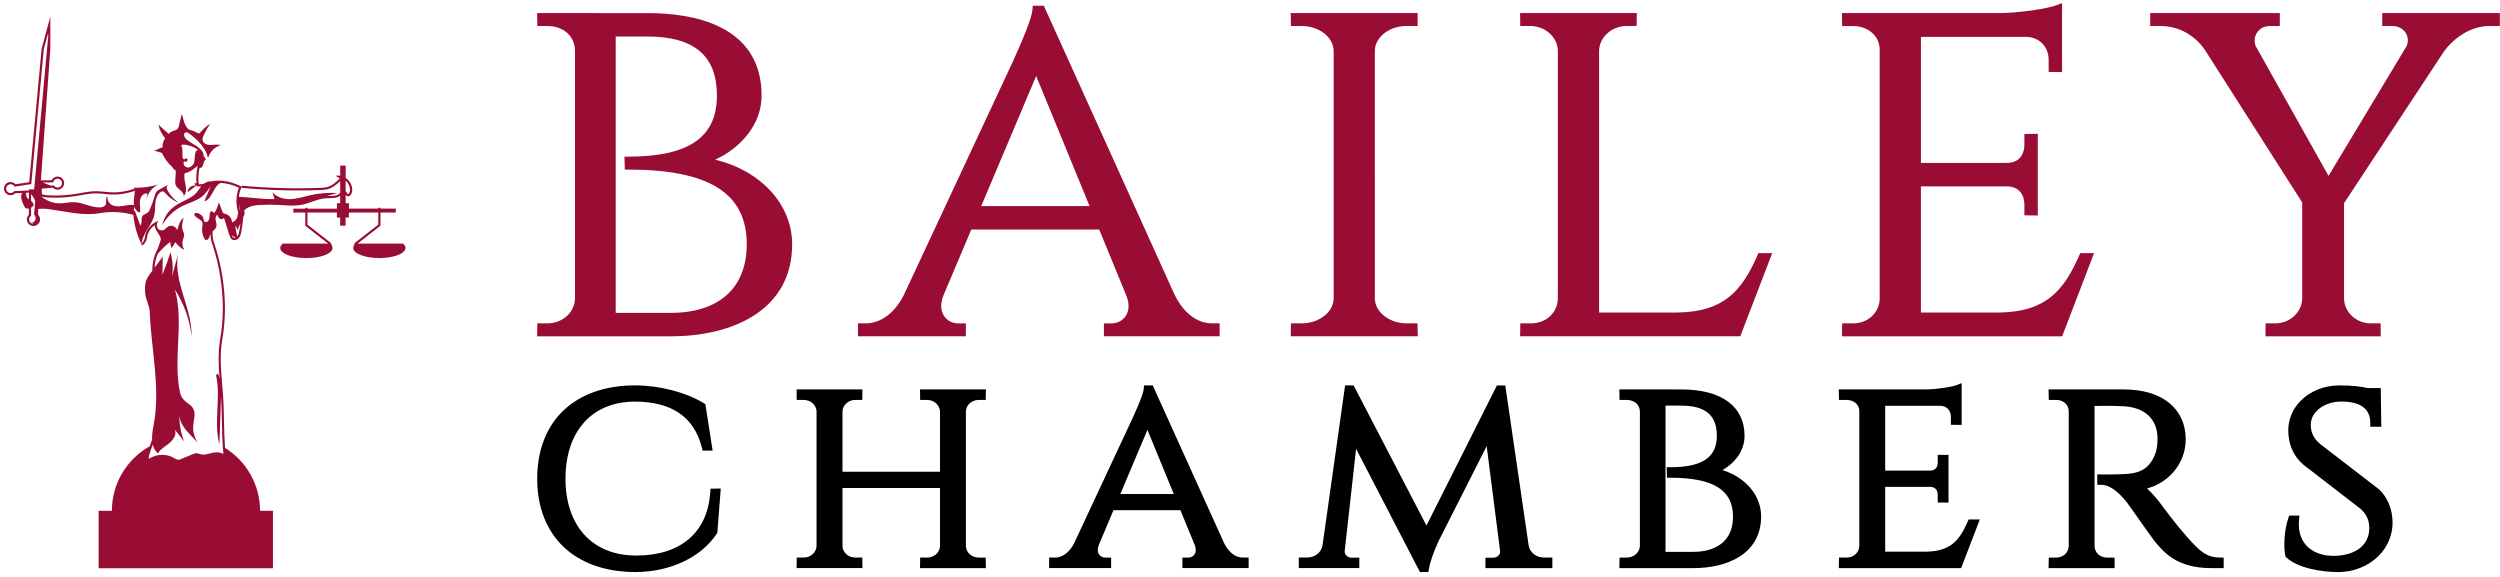
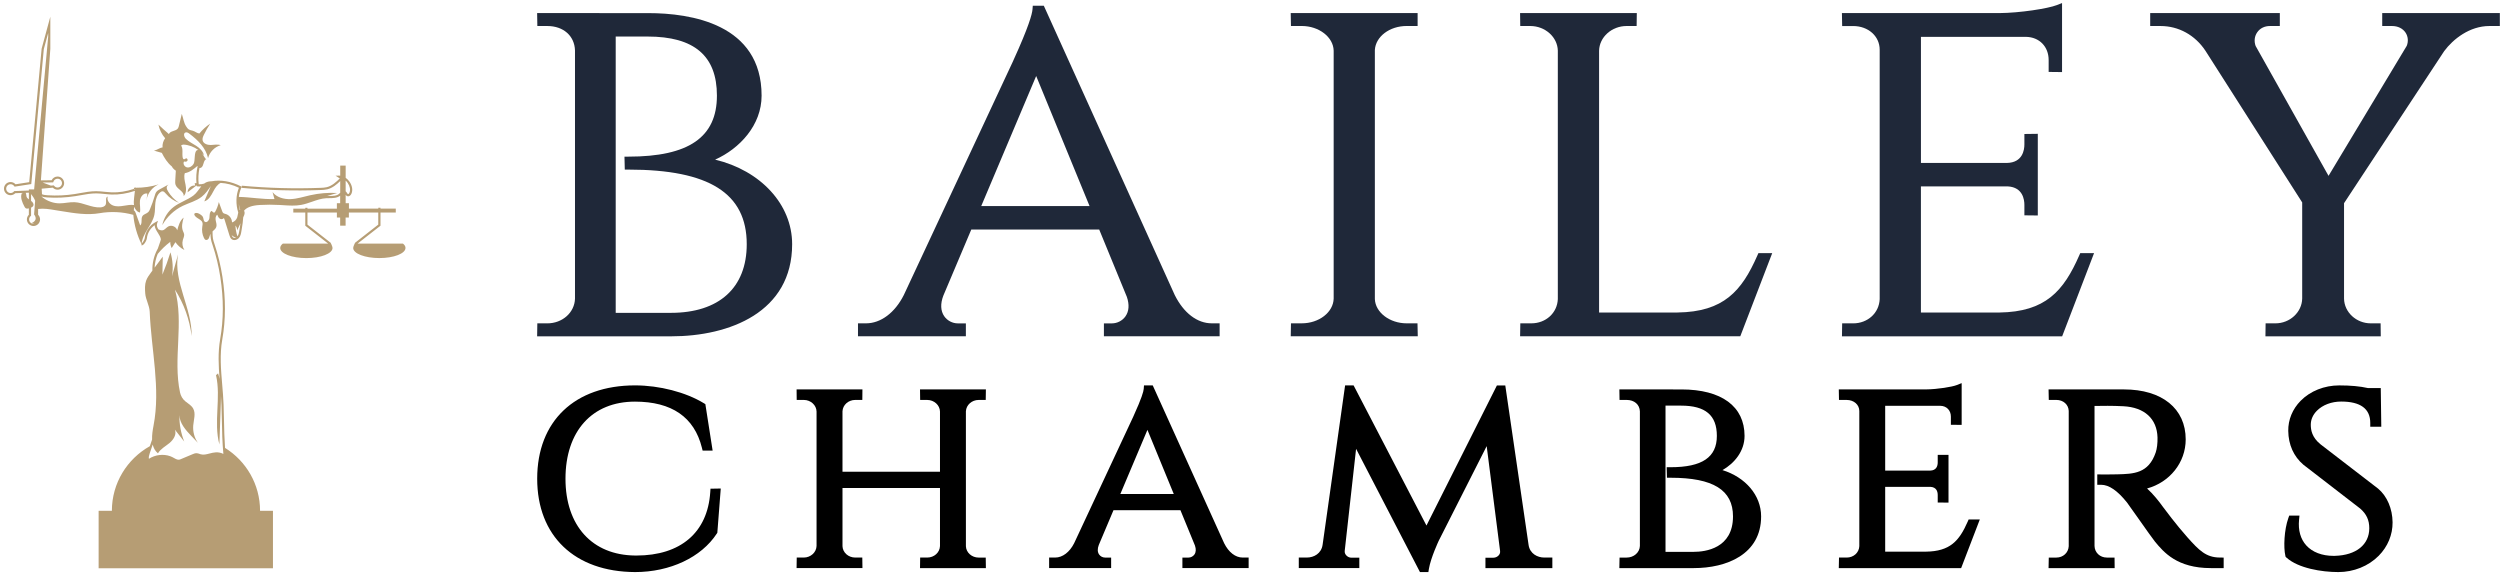
<svg xmlns="http://www.w3.org/2000/svg" version="1.1" id="Layer_1" x="0px" y="0px" width="325px" height="75px" viewBox="345 12.5 325 75" enable-background="new 345 12.5 325 75" xml:space="preserve">
  <g>
-     <path fill="#990D35" d="M397.385,44.167h-5.899l2.978-2.326v-1.714h1.988v-0.505h-1.988v-0.113h-0.284v0.113h-3.818v-0.705h-0.425   v-1.085c0.059,0.082,0.138,0.157,0.259,0.182c0.245,0.049,0.426-0.168,0.505-0.366c0.183-0.452,0.084-1.02-0.26-1.52   c-0.144-0.207-0.316-0.38-0.504-0.513v-1.588h-0.708v1.311c-0.048-0.006-0.098-0.01-0.146-0.009l-0.462,0.009l0.552,0.359   c-0.457,0.455-1.017,0.971-1.685,1.136c-0.266,0.065-0.552,0.077-0.804,0.086c-3.404,0.131-6.85,0.037-10.241-0.279l-0.025,0.281   c3.402,0.317,6.86,0.412,10.277,0.281c0.266-0.011,0.567-0.022,0.859-0.093c0.671-0.165,1.217-0.63,1.674-1.07v1.515   c-0.009,0.009-0.017,0.019-0.027,0.027l-0.068,0.072c-0.318,0.318-0.811,0.322-1.331,0.325c-0.098,0-0.193,0.004-0.286,0.007   c0.442-0.133,0.885-0.263,1.329-0.396c-1.178-0.064-2.363,0.032-3.513,0.291c-0.85,0.189-1.688,0.469-2.558,0.505   c-0.871,0.034-1.811-0.224-2.344-0.91c0.083,0.3,0.166,0.598,0.25,0.899c-1.567,0.057-3.086-0.243-4.631-0.277   c0.05-0.419,0.157-0.823,0.323-1.198l0.055-0.122l-0.12-0.061c-1.273-0.649-2.637-0.873-3.795-0.65   c-0.277,0-0.552,0.044-0.822,0.196c-0.056,0.03-0.104,0.069-0.154,0.106c-0.229,0.068-0.467,0.101-0.704,0.09   c-0.081-0.701-0.041-1.427,0.103-2.12c0.078,0.008,0.156-0.004,0.221-0.046c0.188-0.124,0.251-0.361,0.313-0.578   c0.061-0.217,0.151-0.454,0.356-0.543c-0.125,0.054-0.313-0.396-0.557-0.755c0.089,0.09,0.17,0.185,0.245,0.285   c-0.104-0.535-0.54-0.941-0.996-1.239c-0.457-0.296-0.962-0.529-1.349-0.914c-0.231-0.229-0.368-0.691-0.07-0.821   c0.179-0.079,0.377,0.042,0.532,0.16c1.085,0.814,2.131,1.84,2.418,3.167c0.205-0.796,0.855-1.458,1.646-1.68   c-0.409-0.15-0.862-0.035-1.298-0.025c-0.438,0.009-0.956-0.168-1.054-0.593c-0.056-0.248,0.051-0.501,0.162-0.73   c0.242-0.5,0.516-0.984,0.82-1.451c-0.529,0.355-1.005,0.789-1.407,1.282c-0.284-0.02-0.573-0.29-0.849-0.358   c-0.523-0.13-0.594-0.136-0.884-0.591c-0.288-0.455-0.354-1.027-0.55-1.604c-0.121,0.511-0.246,1.022-0.371,1.533   c-0.03,0.126-0.063,0.258-0.141,0.363c-0.276,0.381-0.993,0.287-1.165,0.726c-0.467-0.397-0.921-0.808-1.363-1.231   c0.131,0.656,0.436,1.276,0.876,1.779c-0.254,0.338-0.377,0.771-0.339,1.193c-0.44,0.061-0.688,0.348-1.127,0.408   c0.345,0.1,0.689,0.2,1.033,0.299c0.308,0.627,0.744,1.321,1.303,1.764c0.095,0.206,0.287,0.398,0.518,0.553   c-0.024,0.42-0.052,0.838-0.075,1.259c-0.011,0.198-0.023,0.405,0.048,0.592c0.216,0.581,1.146,0.847,1.04,1.458   c0.369-0.366,0.351-0.966,0.251-1.478c-0.1-0.499-0.251-1.027-0.096-1.512c0.628-0.092,1.158-0.525,1.646-0.942   c-0.006,0.033-0.002,0.066,0.009,0.093c-0.159,0.704-0.203,1.438-0.141,2.157c-0.079-0.021-0.165-0.018-0.238,0.021l0.08,0.288   c-0.494-0.086-1.011,0.366-0.991,0.869c0.392-0.3,0.781-0.601,1.171-0.9c0,0.004,0,0.011,0.004,0.014l0.014,0.113l0.112,0.01   c0.159,0.014,0.314,0.007,0.473-0.01c-0.326,0.39-0.592,0.873-1.013,1.188c-0.789,0.591-1.771,0.881-2.556,1.478   c-0.766,0.578-1.31,1.445-1.502,2.384c0.604-1.084,1.55-1.975,2.668-2.514c0.821-0.396,1.745-0.613,2.461-1.18   c0.483-0.381,0.84-0.895,1.189-1.4c-0.285,0.668-0.568,1.335-0.854,2.003c0.583-0.173,0.9-0.781,1.183-1.32   c0.224-0.432,0.525-0.886,0.945-1.084c0.77,0.04,1.585,0.249,2.371,0.632c-0.396,0.982-0.425,2.137-0.085,3.221   c-0.062,0.202-0.066,0.419-0.132,0.621c-0.102,0.313-0.362,0.568-0.678,0.664c0.002-0.481-0.337-0.946-0.798-1.09   c-0.132-0.04-0.28-0.063-0.373-0.164c-0.052-0.058-0.077-0.131-0.106-0.203c-0.145-0.398-0.29-0.796-0.438-1.194   c-0.1,0.471-0.276,0.923-0.517,1.34c-0.057,0.008-0.108,0.019-0.158,0.036c-0.092-0.076-0.185-0.152-0.276-0.228   c-0.271,0.176-0.237,0.569-0.267,0.894c-0.026,0.321-0.336,0.701-0.604,0.521c-0.193-0.131-0.146-0.431-0.253-0.636   c-0.056-0.106-0.155-0.184-0.247-0.259c-0.666-0.524-1.264-0.153-0.531,0.365c0.27,0.19,0.631,0.326,0.723,0.643   c0.051,0.173,0.006,0.356-0.021,0.532c-0.076,0.492,0,1.007,0.215,1.454c0.053,0.112,0.125,0.228,0.241,0.264   c0.166,0.053,0.337-0.088,0.411-0.246c0.075-0.156,0.093-0.336,0.17-0.493c0.007-0.016,0.018-0.029,0.026-0.043   c0.004,0.214,0.014,0.432,0.052,0.649c0.044,0.252,0.123,0.496,0.203,0.729l0.021,0.064c0.451,1.356,0.789,2.761,1.007,4.174   c0.44,2.845,0.434,5.485-0.021,8.071c-0.301,1.725-0.211,3.471-0.073,5.176c-0.052-0.246-0.115-0.491-0.199-0.732l-0.268,0.225   c0.676,2.944-0.342,6.099,0.439,9.016c0.06-1.774,0.121-3.55,0.183-5.324c0.01-0.32,0.021-0.641,0.024-0.963   c0.026,0.38,0.05,0.76,0.063,1.139c0.024,0.668,0.036,1.336,0.051,2.002c0.028,1.436,0.06,2.916,0.197,4.375   c-0.297-0.15-0.632-0.222-0.965-0.207c-0.285,0.013-0.563,0.084-0.832,0.154c-0.399,0.104-0.776,0.204-1.139,0.103   c-0.053-0.014-0.105-0.031-0.154-0.051c-0.122-0.044-0.247-0.087-0.391-0.092c-0.197-0.007-0.375,0.071-0.521,0.131l-1.578,0.662   c-0.306,0.13-0.527,0.006-0.832-0.165c-0.145-0.08-0.307-0.171-0.491-0.237c-0.904-0.325-1.974-0.19-2.776,0.335   c-0.05-0.213,0.026-0.473,0.105-0.708l0.389-1.146c0.104,0.447,0.309,0.846,0.68,1.143c0.34-0.58,0.975-0.905,1.494-1.332   c0.52-0.428,0.963-1.119,0.71-1.741c0.403,0.514,0.808,1.025,1.212,1.539c-0.431-1.086-0.646-2.257-0.628-3.425   c0.038,1.064,0.819,1.938,1.558,2.708c0.279,0.295,0.563,0.59,0.844,0.884c-0.452-0.651-0.67-1.463-0.603-2.254   c0.063-0.747,0.357-1.552-0.009-2.206c-0.224-0.4-0.647-0.637-1.007-0.924c-0.36-0.285-0.604-0.709-0.7-1.158   c-0.939-4.381,0.537-9.052-0.658-13.368c1.16,1.814,1.906,3.892,2.167,6.031c0.063-3.611-2.395-7.047-1.77-10.603   c-0.265,0.915-0.519,1.933-0.783,2.849c0.17-1.042,0.099-2.12-0.201-3.132c-0.302,0.98-0.649,1.947-1.044,2.895   c0.015-0.776,0.028-1.556,0.043-2.331c-0.354,0.476-0.706,0.954-1.059,1.432c0.032-0.61,0.166-1.216,0.401-1.781   c0.477-0.588,1.025-1.118,1.631-1.57c0.001,0.277,0.066,0.554,0.188,0.806c0.173-0.252,0.335-0.507,0.486-0.77   c0.295,0.43,0.701,0.786,1.17,1.018c-0.254-0.38-0.329-0.871-0.204-1.308c0.072-0.252,0.207-0.501,0.165-0.757   c-0.024-0.139-0.099-0.263-0.149-0.393c-0.229-0.553-0.071-1.179,0.087-1.756c-0.484,0.399-0.675,1.045-0.837,1.653   c-0.12-0.465-0.718-0.73-1.143-0.507c-0.233,0.121-0.395,0.352-0.628,0.472c-0.209,0.105-0.511,0.012-0.696-0.106   c-0.146-0.257-0.229-0.498-0.145-0.753l0.115-0.337l-0.315,0.165c-0.782,0.415-1.322,1.22-1.411,2.1   c-0.018,0.182-0.284,0.622-0.381,0.647l-0.021,0.14c0.059-1.397,1.354-2.45,1.652-3.817c0.111-0.521,0.074-1.06,0.135-1.588   c0.06-0.529,0.245-1.084,0.68-1.389c0.067-0.048,0.14-0.09,0.222-0.095c0.189-0.016,0.334,0.154,0.456,0.298   c0.456,0.541,1.057,0.96,1.721,1.202c-0.585-0.379-1.08-0.896-1.436-1.495c-0.093-0.155-0.177-0.324-0.169-0.502   c0.007-0.151,0.104-0.306,0.242-0.353l-0.107,0.021c-0.327,0.18-0.654,0.356-0.98,0.535c-0.182,0.098-0.366,0.198-0.493,0.361   c-0.123,0.157-0.178,0.357-0.232,0.551c-0.169,0.582-0.37,1.153-0.608,1.713c-0.052,0.127-0.109,0.256-0.205,0.355   c-0.216,0.23-0.593,0.271-0.769,0.53c-0.24,0.357,0.025,0.936-0.294,1.225c-0.196-0.546-0.395-1.092-0.593-1.639   c-0.046-0.125-0.121-0.271-0.235-0.321c0-0.157,0.021-0.314,0.065-0.465c0.11,0.35,0.37,0.67,0.728,0.743   c0.102-0.501-0.052-1.021,0-1.529c0.052-0.507,0.475-1.063,0.969-0.936c-0.041,0.3-0.084,0.6-0.128,0.9   c0.124-0.904,0.747-1.729,1.586-2.093c-0.956,0.296-1.96,0.441-2.962,0.435c-0.007-0.003-0.011-0.009-0.019-0.01   c-0.018-0.008-0.036-0.012-0.055-0.013c0.004-0.029,0.008-0.058,0.009-0.086l-0.033,0.086c-0.057,0-0.108,0.02-0.142,0.06   l-0.012,0.115c-1.003,0.332-1.977,0.481-2.885,0.449c-0.296-0.011-0.6-0.042-0.893-0.072c-0.362-0.037-0.737-0.078-1.112-0.078   h-0.032c-0.693,0-1.384,0.123-2.051,0.244c-0.235,0.043-0.471,0.086-0.703,0.122c-1.172,0.185-2.368,0.238-3.554,0.162   c-0.242-0.017-0.495-0.042-0.716-0.133l-0.04-0.724l1.448-0.132c0.161,0.169,0.382,0.265,0.614,0.265   c0.473,0,0.858-0.385,0.858-0.855c0-0.474-0.386-0.857-0.858-0.857c-0.327,0-0.627,0.189-0.768,0.484l-1.396,0.015l1.225-17.099   v-4.175l-1.131,4.161l-1.613,17.346l-1.782,0.276c-0.161-0.187-0.396-0.293-0.645-0.293c-0.471,0-0.854,0.385-0.854,0.856   c0,0.473,0.384,0.857,0.854,0.857c0.231,0,0.45-0.094,0.612-0.26l0.86-0.033l-0.031,0.057h0.016   c0.008-0.019,0.016-0.04,0.022-0.057l0.071-0.005c-0.012,0.018-0.017,0.038-0.015,0.062h-0.079   c-0.213,0.542,0.065,1.179,0.348,1.71c0.043,0.08,0.088,0.165,0.166,0.217c0.117,0.078,0.271,0.056,0.409,0.02v0.832   c-0.163,0.16-0.254,0.378-0.254,0.604c0,0.473,0.384,0.856,0.856,0.856c0.472,0,0.856-0.384,0.856-0.856   c0-0.227-0.092-0.444-0.254-0.604v-0.753c0.721-0.099,1.47,0.023,2.194,0.146c0.129,0.021,0.258,0.041,0.386,0.063l0.551,0.087   c1.605,0.262,3.264,0.531,4.867,0.251c1.449-0.253,2.962-0.18,4.378,0.214c0.12,1.327,0.486,2.632,1.076,3.827l-0.021,0.14   c0.079,0.013,0.159-0.013,0.241-0.078c0.226-0.175,0.448-0.628,0.467-0.821c0.067-0.679,0.454-1.325,1.011-1.723   c0.01,0.354,0.216,0.678,0.419,0.993c0.172,0.271,0.344,0.549,0.39,0.834c-0.021,0.132-0.064,0.264-0.109,0.391   c-0.096,0.277-0.193,0.555-0.289,0.831c-0.018,0.033-0.037,0.065-0.056,0.1c-0.452,0.845-0.673,1.804-0.651,2.76   c-0.063,0.085-0.127,0.17-0.188,0.257c-0.239,0.325-0.483,0.658-0.621,1.039c-0.189,0.524-0.16,1.101-0.12,1.657   c0.063,0.836,0.551,1.563,0.584,2.4c0.192,4.943,1.438,9.941,0.496,14.796c-0.112,0.578-0.211,1.212-0.188,1.809l-0.293,0.864   c-2.941,1.65-4.935,4.791-4.935,8.404h-1.721v7.466h22.663v-7.466h-1.677c0-3.456-1.82-6.48-4.554-8.182   c-0.086-1.203-0.111-2.416-0.136-3.599c-0.014-0.669-0.025-1.339-0.053-2.007c-0.03-0.874-0.106-1.759-0.178-2.611   c-0.164-1.929-0.335-3.92,0.007-5.864c0.459-2.619,0.466-5.288,0.021-8.164c-0.221-1.427-0.563-2.849-1.02-4.22l-0.021-0.064   c-0.074-0.224-0.152-0.457-0.192-0.689c-0.046-0.26-0.046-0.534-0.049-0.802v-0.126c0.195-0.176,0.409-0.339,0.486-0.584   c0.084-0.267-0.019-0.55-0.073-0.824c-0.054-0.272-0.033-0.608,0.203-0.757c0.069,0.182,0.146,0.375,0.299,0.493   c0.155,0.118,0.414,0.119,0.515-0.05c0.028,0.018,0.055,0.037,0.082,0.057c0.02,0.054,0.041,0.111,0.058,0.167l0.62,2.001   c0.05,0.157,0.116,0.373,0.29,0.509c0.286,0.227,0.719,0.103,0.941-0.154c0.213-0.241,0.277-0.563,0.32-0.846   c0.021-0.13,0.043-0.259,0.065-0.39c0.078-0.471,0.155-0.954,0.178-1.445c0.005-0.009,0.01-0.019,0.014-0.028   c0.087-0.183,0.175-0.371,0.169-0.571c-0.001-0.092-0.031-0.185-0.076-0.263c0.348-0.439,1.018-0.687,2.04-0.747   c0.864-0.051,1.743-0.051,2.61-0.001c0.153,0.007,0.306,0.017,0.459,0.028c0.758,0.05,1.542,0.102,2.306-0.037   c0.489-0.089,0.963-0.252,1.424-0.413c0.622-0.216,1.211-0.421,1.837-0.455c0.128-0.008,0.263-0.008,0.396-0.008   c0.51-0.005,1.031-0.012,1.425-0.323v0.979h-0.426v0.705h-3.825v-0.11h-0.283v0.113h-1.558v0.505h1.558v1.714l2.979,2.326h-5.901   c-0.213,0.171-0.335,0.363-0.335,0.565c0,0.729,1.521,1.316,3.401,1.316c1.876,0,3.398-0.589,3.398-1.316   c0-0.202-0.246-0.678-0.246-0.678l-3.013-2.354v-1.574h3.826v0.653h0.425v1.057h0.708V40.78h0.425v-0.653h3.82v1.574l-3.012,2.354   c0,0-0.247,0.476-0.247,0.678c0,0.729,1.523,1.316,3.401,1.316s3.398-0.589,3.398-1.316   C397.721,44.53,397.598,44.338,397.385,44.167 M368.39,34.948c0.078,0.024,0.155,0.044,0.23,0.058   C368.542,35.003,368.464,34.982,368.39,34.948 M370.6,32.038c-0.403,0.217-0.199,1.362-0.432,1.766   c-0.172,0.295-0.511,0.52-0.847,0.458c-0.337-0.062-0.582-0.486-0.395-0.772c0.146,0.06,0.336,0.048,0.428-0.078   c0.093-0.126-0.009-0.356-0.164-0.325c-0.098,0.019-0.171,0.128-0.272,0.12c-0.097-0.007-0.148-0.118-0.167-0.213   c-0.106-0.526,0.092-1.175-0.212-1.574c0.114-0.081,0.22-0.13,0.308-0.125c0.701,0.039,1.382,0.295,1.946,0.709   C370.73,31.993,370.667,32.003,370.6,32.038 M362.544,37.052l0.02,0.016c-0.003,0.032-0.008,0.063-0.011,0.093   c-0.003,0-0.009,0.001-0.012-0.001c-0.029-0.013-0.053-0.039-0.061-0.071L362.544,37.052z M354.775,38.001   c0.236-0.037,0.473-0.08,0.71-0.121c0.666-0.121,1.357-0.245,2.031-0.24c0.36,0.002,0.729,0.04,1.085,0.076   c0.299,0.03,0.606,0.063,0.914,0.073c0.957,0.034,1.972-0.123,3.022-0.476c-0.033,0.291-0.066,0.58-0.1,0.87   c-0.035,0.323-0.066,0.652-0.019,0.972c-0.436-0.065-0.883,0.021-1.319,0.094c-0.479,0.081-0.987,0.136-1.437-0.048   c-0.45-0.185-0.805-0.688-0.659-1.149c-0.367,0.105-0.115,0.688-0.263,1.042c-0.109,0.26-0.429,0.353-0.71,0.366   c-1.133,0.057-2.19-0.621-3.322-0.674c-0.657-0.031-1.304,0.149-1.96,0.149c-0.78,0-1.535-0.27-2.16-0.73   c-0.075-0.055-0.143-0.118-0.213-0.183c0.252,0.101,0.523,0.13,0.785,0.146C352.366,38.246,353.582,38.189,354.775,38.001    M357.634,39.974c-0.169,0.021-0.336,0.039-0.506,0.051C357.296,40.007,357.465,39.99,357.634,39.974 M351.912,36.213l0.033-0.094   c0.081-0.23,0.297-0.388,0.539-0.388c0.316,0,0.574,0.258,0.574,0.574s-0.258,0.573-0.574,0.573c-0.173,0-0.334-0.079-0.446-0.219   l-0.048-0.06l-0.369,0.034l-1.085-0.407L351.912,36.213z M346.854,37.34l-0.04,0.048c-0.111,0.133-0.269,0.207-0.438,0.207   c-0.315,0-0.572-0.257-0.572-0.572c0-0.317,0.257-0.574,0.572-0.574c0.187,0,0.36,0.092,0.469,0.243l0.05,0.073l2.17-0.336   l1.63-17.541l0.569-2.097v0.479l-1.827,19.854h-0.683v0.144L346.854,37.34z M348.451,38.064c-0.05-0.154-0.022-0.333-0.104-0.476   c-0.005-0.008-0.015-0.015-0.022-0.022l0.429-0.018v0.872C348.621,38.326,348.503,38.217,348.451,38.064 M348.784,41.024   c0-0.165,0.073-0.325,0.204-0.436l0.051-0.042v-1.051c0.136-0.059,0.256-0.145,0.302-0.281c0.075-0.229-0.105-0.455-0.302-0.6   v-0.888c0.21,0.254,0.399,0.553,0.531,0.866l-0.14,1.785c0.615,0.806-0.324,1.116-0.324,1.116c0.145,0.055,0.261,0.082,0.36,0.093   c-0.035,0.007-0.071,0.012-0.109,0.012C349.04,41.599,348.784,41.342,348.784,41.024 M376.228,39.767   c-0.019,0.012-0.038,0.026-0.056,0.042c-0.066-0.258-0.111-0.519-0.132-0.777c0.033,0.192,0.082,0.386,0.128,0.567   C376.182,39.653,376.201,39.716,376.228,39.767 M375.293,43.367c-0.084-0.065-0.132-0.178-0.174-0.31   c0.153,0.173,0.359,0.293,0.575,0.31C375.562,43.435,375.404,43.453,375.293,43.367 M376.165,42.157   c-0.021,0.129-0.043,0.261-0.064,0.39c-0.035,0.232-0.09,0.493-0.236,0.679c-0.153-0.455-0.241-0.928-0.256-1.404   c0.157,0.172,0.236,0.414,0.212,0.645c0.148-0.315,0.297-0.631,0.444-0.945C376.236,41.729,376.202,41.94,376.165,42.157    M390.205,36.289c0.286,0.414,0.375,0.894,0.232,1.252c-0.044,0.104-0.127,0.203-0.19,0.193c-0.046-0.009-0.086-0.068-0.141-0.156   c-0.045-0.07-0.097-0.15-0.171-0.211V35.98C390.033,36.067,390.126,36.172,390.205,36.289" />
+     <path fill="#B69D74" d="M397.385,44.167h-5.899l2.978-2.326v-1.714h1.988v-0.505h-1.988v-0.113h-0.284v0.113h-3.818v-0.705h-0.425   v-1.085c0.059,0.082,0.138,0.157,0.259,0.182c0.245,0.049,0.426-0.168,0.505-0.366c0.183-0.452,0.084-1.02-0.26-1.52   c-0.144-0.207-0.316-0.38-0.504-0.513v-1.588h-0.708v1.311c-0.048-0.006-0.098-0.01-0.146-0.009l-0.462,0.009l0.552,0.359   c-0.457,0.455-1.017,0.971-1.685,1.136c-0.266,0.065-0.552,0.077-0.804,0.086c-3.404,0.131-6.85,0.037-10.241-0.279l-0.025,0.281   c3.402,0.317,6.86,0.412,10.277,0.281c0.266-0.011,0.567-0.022,0.859-0.093c0.671-0.165,1.217-0.63,1.674-1.07v1.515   c-0.009,0.009-0.017,0.019-0.027,0.027l-0.068,0.072c-0.318,0.318-0.811,0.322-1.331,0.325c-0.098,0-0.193,0.004-0.286,0.007   c0.442-0.133,0.885-0.263,1.329-0.396c-1.178-0.064-2.363,0.032-3.513,0.291c-0.85,0.189-1.688,0.469-2.558,0.505   c-0.871,0.034-1.811-0.224-2.344-0.91c0.083,0.3,0.166,0.598,0.25,0.899c-1.567,0.057-3.086-0.243-4.631-0.277   c0.05-0.419,0.157-0.823,0.323-1.198l0.055-0.122l-0.12-0.061c-1.273-0.649-2.637-0.873-3.795-0.65   c-0.277,0-0.552,0.044-0.822,0.196c-0.056,0.03-0.104,0.069-0.154,0.106c-0.229,0.068-0.467,0.101-0.704,0.09   c-0.081-0.701-0.041-1.427,0.103-2.12c0.078,0.008,0.156-0.004,0.221-0.046c0.188-0.124,0.251-0.361,0.313-0.578   c0.061-0.217,0.151-0.454,0.356-0.543c-0.125,0.054-0.313-0.396-0.557-0.755c0.089,0.09,0.17,0.185,0.245,0.285   c-0.104-0.535-0.54-0.941-0.996-1.239c-0.457-0.296-0.962-0.529-1.349-0.914c-0.231-0.229-0.368-0.691-0.07-0.821   c0.179-0.079,0.377,0.042,0.532,0.16c1.085,0.814,2.131,1.84,2.418,3.167c0.205-0.796,0.855-1.458,1.646-1.68   c-0.409-0.15-0.862-0.035-1.298-0.025c-0.438,0.009-0.956-0.168-1.054-0.593c-0.056-0.248,0.051-0.501,0.162-0.73   c0.242-0.5,0.516-0.984,0.82-1.451c-0.529,0.355-1.005,0.789-1.407,1.282c-0.284-0.02-0.573-0.29-0.849-0.358   c-0.523-0.13-0.594-0.136-0.884-0.591c-0.288-0.455-0.354-1.027-0.55-1.604c-0.121,0.511-0.246,1.022-0.371,1.533   c-0.03,0.126-0.063,0.258-0.141,0.363c-0.276,0.381-0.993,0.287-1.165,0.726c-0.467-0.397-0.921-0.808-1.363-1.231   c0.131,0.656,0.436,1.276,0.876,1.779c-0.254,0.338-0.377,0.771-0.339,1.193c-0.44,0.061-0.688,0.348-1.127,0.408   c0.345,0.1,0.689,0.2,1.033,0.299c0.308,0.627,0.744,1.321,1.303,1.764c0.095,0.206,0.287,0.398,0.518,0.553   c-0.024,0.42-0.052,0.838-0.075,1.259c-0.011,0.198-0.023,0.405,0.048,0.592c0.216,0.581,1.146,0.847,1.04,1.458   c0.369-0.366,0.351-0.966,0.251-1.478c-0.1-0.499-0.251-1.027-0.096-1.512c0.628-0.092,1.158-0.525,1.646-0.942   c-0.006,0.033-0.002,0.066,0.009,0.093c-0.159,0.704-0.203,1.438-0.141,2.157c-0.079-0.021-0.165-0.018-0.238,0.021l0.08,0.288   c-0.494-0.086-1.011,0.366-0.991,0.869c0.392-0.3,0.781-0.601,1.171-0.9c0,0.004,0,0.011,0.004,0.014l0.014,0.113l0.112,0.01   c0.159,0.014,0.314,0.007,0.473-0.01c-0.326,0.39-0.592,0.873-1.013,1.188c-0.789,0.591-1.771,0.881-2.556,1.478   c-0.766,0.578-1.31,1.445-1.502,2.384c0.604-1.084,1.55-1.975,2.668-2.514c0.821-0.396,1.745-0.613,2.461-1.18   c0.483-0.381,0.84-0.895,1.189-1.4c-0.285,0.668-0.568,1.335-0.854,2.003c0.583-0.173,0.9-0.781,1.183-1.32   c0.224-0.432,0.525-0.886,0.945-1.084c0.77,0.04,1.585,0.249,2.371,0.632c-0.396,0.982-0.425,2.137-0.085,3.221   c-0.062,0.202-0.066,0.419-0.132,0.621c-0.102,0.313-0.362,0.568-0.678,0.664c0.002-0.481-0.337-0.946-0.798-1.09   c-0.132-0.04-0.28-0.063-0.373-0.164c-0.052-0.058-0.077-0.131-0.106-0.203c-0.145-0.398-0.29-0.796-0.438-1.194   c-0.1,0.471-0.276,0.923-0.517,1.34c-0.057,0.008-0.108,0.019-0.158,0.036c-0.092-0.076-0.185-0.152-0.276-0.228   c-0.271,0.176-0.237,0.569-0.267,0.894c-0.026,0.321-0.336,0.701-0.604,0.521c-0.193-0.131-0.146-0.431-0.253-0.636   c-0.056-0.106-0.155-0.184-0.247-0.259c-0.666-0.524-1.264-0.153-0.531,0.365c0.27,0.19,0.631,0.326,0.723,0.643   c0.051,0.173,0.006,0.356-0.021,0.532c-0.076,0.492,0,1.007,0.215,1.454c0.053,0.112,0.125,0.228,0.241,0.264   c0.166,0.053,0.337-0.088,0.411-0.246c0.075-0.156,0.093-0.336,0.17-0.493c0.007-0.016,0.018-0.029,0.026-0.043   c0.004,0.214,0.014,0.432,0.052,0.649c0.044,0.252,0.123,0.496,0.203,0.729l0.021,0.064c0.451,1.356,0.789,2.761,1.007,4.174   c0.44,2.845,0.434,5.485-0.021,8.071c-0.301,1.725-0.211,3.471-0.073,5.176c-0.052-0.246-0.115-0.491-0.199-0.732l-0.268,0.225   c0.676,2.944-0.342,6.099,0.439,9.016c0.06-1.774,0.121-3.55,0.183-5.324c0.01-0.32,0.021-0.641,0.024-0.963   c0.026,0.38,0.05,0.76,0.063,1.139c0.024,0.668,0.036,1.336,0.051,2.002c0.028,1.436,0.06,2.916,0.197,4.375   c-0.297-0.15-0.632-0.222-0.965-0.207c-0.285,0.013-0.563,0.084-0.832,0.154c-0.399,0.104-0.776,0.204-1.139,0.103   c-0.053-0.014-0.105-0.031-0.154-0.051c-0.122-0.044-0.247-0.087-0.391-0.092c-0.197-0.007-0.375,0.071-0.521,0.131l-1.578,0.662   c-0.306,0.13-0.527,0.006-0.832-0.165c-0.145-0.08-0.307-0.171-0.491-0.237c-0.904-0.325-1.974-0.19-2.776,0.335   c-0.05-0.213,0.026-0.473,0.105-0.708l0.389-1.146c0.104,0.447,0.309,0.846,0.68,1.143c0.34-0.58,0.975-0.905,1.494-1.332   c0.52-0.428,0.963-1.119,0.71-1.741c0.403,0.514,0.808,1.025,1.212,1.539c-0.431-1.086-0.646-2.257-0.628-3.425   c0.038,1.064,0.819,1.938,1.558,2.708c0.279,0.295,0.563,0.59,0.844,0.884c-0.452-0.651-0.67-1.463-0.603-2.254   c0.063-0.747,0.357-1.552-0.009-2.206c-0.224-0.4-0.647-0.637-1.007-0.924c-0.36-0.285-0.604-0.709-0.7-1.158   c-0.939-4.381,0.537-9.052-0.658-13.368c1.16,1.814,1.906,3.892,2.167,6.031c0.063-3.611-2.395-7.047-1.77-10.603   c-0.265,0.915-0.519,1.933-0.783,2.849c0.17-1.042,0.099-2.12-0.201-3.132c-0.302,0.98-0.649,1.947-1.044,2.895   c0.015-0.776,0.028-1.556,0.043-2.331c-0.354,0.476-0.706,0.954-1.059,1.432c0.032-0.61,0.166-1.216,0.401-1.781   c0.477-0.588,1.025-1.118,1.631-1.57c0.001,0.277,0.066,0.554,0.188,0.806c0.173-0.252,0.335-0.507,0.486-0.77   c0.295,0.43,0.701,0.786,1.17,1.018c-0.254-0.38-0.329-0.871-0.204-1.308c0.072-0.252,0.207-0.501,0.165-0.757   c-0.024-0.139-0.099-0.263-0.149-0.393c-0.229-0.553-0.071-1.179,0.087-1.756c-0.484,0.399-0.675,1.045-0.837,1.653   c-0.12-0.465-0.718-0.73-1.143-0.507c-0.233,0.121-0.395,0.352-0.628,0.472c-0.209,0.105-0.511,0.012-0.696-0.106   c-0.146-0.257-0.229-0.498-0.145-0.753l0.115-0.337l-0.315,0.165c-0.782,0.415-1.322,1.22-1.411,2.1   c-0.018,0.182-0.284,0.622-0.381,0.647l-0.021,0.14c0.059-1.397,1.354-2.45,1.652-3.817c0.111-0.521,0.074-1.06,0.135-1.588   c0.06-0.529,0.245-1.084,0.68-1.389c0.067-0.048,0.14-0.09,0.222-0.095c0.189-0.016,0.334,0.154,0.456,0.298   c0.456,0.541,1.057,0.96,1.721,1.202c-0.585-0.379-1.08-0.896-1.436-1.495c-0.093-0.155-0.177-0.324-0.169-0.502   c0.007-0.151,0.104-0.306,0.242-0.353l-0.107,0.021c-0.327,0.18-0.654,0.356-0.98,0.535c-0.182,0.098-0.366,0.198-0.493,0.361   c-0.123,0.157-0.178,0.357-0.232,0.551c-0.169,0.582-0.37,1.153-0.608,1.713c-0.052,0.127-0.109,0.256-0.205,0.355   c-0.216,0.23-0.593,0.271-0.769,0.53c-0.24,0.357,0.025,0.936-0.294,1.225c-0.196-0.546-0.395-1.092-0.593-1.639   c-0.046-0.125-0.121-0.271-0.235-0.321c0-0.157,0.021-0.314,0.065-0.465c0.11,0.35,0.37,0.67,0.728,0.743   c0.102-0.501-0.052-1.021,0-1.529c0.052-0.507,0.475-1.063,0.969-0.936c-0.041,0.3-0.084,0.6-0.128,0.9   c0.124-0.904,0.747-1.729,1.586-2.093c-0.956,0.296-1.96,0.441-2.962,0.435c-0.007-0.003-0.011-0.009-0.019-0.01   c-0.018-0.008-0.036-0.012-0.055-0.013c0.004-0.029,0.008-0.058,0.009-0.086l-0.033,0.086c-0.057,0-0.108,0.02-0.142,0.06   l-0.012,0.115c-1.003,0.332-1.977,0.481-2.885,0.449c-0.296-0.011-0.6-0.042-0.893-0.072c-0.362-0.037-0.737-0.078-1.112-0.078   h-0.032c-0.693,0-1.384,0.123-2.051,0.244c-0.235,0.043-0.471,0.086-0.703,0.122c-1.172,0.185-2.368,0.238-3.554,0.162   c-0.242-0.017-0.495-0.042-0.716-0.133l-0.04-0.724l1.448-0.132c0.161,0.169,0.382,0.265,0.614,0.265   c0.473,0,0.858-0.385,0.858-0.855c0-0.474-0.386-0.857-0.858-0.857c-0.327,0-0.627,0.189-0.768,0.484l-1.396,0.015l1.225-17.099   v-4.175l-1.131,4.161l-1.613,17.346l-1.782,0.276c-0.161-0.187-0.396-0.293-0.645-0.293c-0.471,0-0.854,0.385-0.854,0.856   c0,0.473,0.384,0.857,0.854,0.857c0.231,0,0.45-0.094,0.612-0.26l0.86-0.033l-0.031,0.057h0.016   c0.008-0.019,0.016-0.04,0.022-0.057l0.071-0.005c-0.012,0.018-0.017,0.038-0.015,0.062h-0.079   c-0.213,0.542,0.065,1.179,0.348,1.71c0.043,0.08,0.088,0.165,0.166,0.217c0.117,0.078,0.271,0.056,0.409,0.02v0.832   c-0.163,0.16-0.254,0.378-0.254,0.604c0,0.473,0.384,0.856,0.856,0.856c0.472,0,0.856-0.384,0.856-0.856   c0-0.227-0.092-0.444-0.254-0.604v-0.753c0.721-0.099,1.47,0.023,2.194,0.146c0.129,0.021,0.258,0.041,0.386,0.063l0.551,0.087   c1.605,0.262,3.264,0.531,4.867,0.251c1.449-0.253,2.962-0.18,4.378,0.214c0.12,1.327,0.486,2.632,1.076,3.827l-0.021,0.14   c0.079,0.013,0.159-0.013,0.241-0.078c0.226-0.175,0.448-0.628,0.467-0.821c0.067-0.679,0.454-1.325,1.011-1.723   c0.01,0.354,0.216,0.678,0.419,0.993c0.172,0.271,0.344,0.549,0.39,0.834c-0.021,0.132-0.064,0.264-0.109,0.391   c-0.096,0.277-0.193,0.555-0.289,0.831c-0.018,0.033-0.037,0.065-0.056,0.1c-0.452,0.845-0.673,1.804-0.651,2.76   c-0.063,0.085-0.127,0.17-0.188,0.257c-0.239,0.325-0.483,0.658-0.621,1.039c-0.189,0.524-0.16,1.101-0.12,1.657   c0.063,0.836,0.551,1.563,0.584,2.4c0.192,4.943,1.438,9.941,0.496,14.796c-0.112,0.578-0.211,1.212-0.188,1.809l-0.293,0.864   c-2.941,1.65-4.935,4.791-4.935,8.404h-1.721v7.466h22.663v-7.466h-1.677c0-3.456-1.82-6.48-4.554-8.182   c-0.086-1.203-0.111-2.416-0.136-3.599c-0.014-0.669-0.025-1.339-0.053-2.007c-0.03-0.874-0.106-1.759-0.178-2.611   c-0.164-1.929-0.335-3.92,0.007-5.864c0.459-2.619,0.466-5.288,0.021-8.164c-0.221-1.427-0.563-2.849-1.02-4.22l-0.021-0.064   c-0.074-0.224-0.152-0.457-0.192-0.689c-0.046-0.26-0.046-0.534-0.049-0.802v-0.126c0.195-0.176,0.409-0.339,0.486-0.584   c0.084-0.267-0.019-0.55-0.073-0.824c-0.054-0.272-0.033-0.608,0.203-0.757c0.069,0.182,0.146,0.375,0.299,0.493   c0.155,0.118,0.414,0.119,0.515-0.05c0.028,0.018,0.055,0.037,0.082,0.057c0.02,0.054,0.041,0.111,0.058,0.167l0.62,2.001   c0.05,0.157,0.116,0.373,0.29,0.509c0.286,0.227,0.719,0.103,0.941-0.154c0.213-0.241,0.277-0.563,0.32-0.846   c0.021-0.13,0.043-0.259,0.065-0.39c0.078-0.471,0.155-0.954,0.178-1.445c0.005-0.009,0.01-0.019,0.014-0.028   c0.087-0.183,0.175-0.371,0.169-0.571c-0.001-0.092-0.031-0.185-0.076-0.263c0.348-0.439,1.018-0.687,2.04-0.747   c0.864-0.051,1.743-0.051,2.61-0.001c0.153,0.007,0.306,0.017,0.459,0.028c0.758,0.05,1.542,0.102,2.306-0.037   c0.489-0.089,0.963-0.252,1.424-0.413c0.622-0.216,1.211-0.421,1.837-0.455c0.128-0.008,0.263-0.008,0.396-0.008   c0.51-0.005,1.031-0.012,1.425-0.323v0.979h-0.426v0.705h-3.825v-0.11h-0.283v0.113h-1.558v0.505h1.558v1.714l2.979,2.326h-5.901   c-0.213,0.171-0.335,0.363-0.335,0.565c0,0.729,1.521,1.316,3.401,1.316c1.876,0,3.398-0.589,3.398-1.316   c0-0.202-0.246-0.678-0.246-0.678l-3.013-2.354v-1.574h3.826v0.653h0.425v1.057h0.708V40.78h0.425v-0.653h3.82v1.574l-3.012,2.354   c0,0-0.247,0.476-0.247,0.678c0,0.729,1.523,1.316,3.401,1.316s3.398-0.589,3.398-1.316   C397.721,44.53,397.598,44.338,397.385,44.167 M368.39,34.948c0.078,0.024,0.155,0.044,0.23,0.058   C368.542,35.003,368.464,34.982,368.39,34.948 M370.6,32.038c-0.403,0.217-0.199,1.362-0.432,1.766   c-0.172,0.295-0.511,0.52-0.847,0.458c-0.337-0.062-0.582-0.486-0.395-0.772c0.146,0.06,0.336,0.048,0.428-0.078   c0.093-0.126-0.009-0.356-0.164-0.325c-0.098,0.019-0.171,0.128-0.272,0.12c-0.097-0.007-0.148-0.118-0.167-0.213   c-0.106-0.526,0.092-1.175-0.212-1.574c0.114-0.081,0.22-0.13,0.308-0.125c0.701,0.039,1.382,0.295,1.946,0.709   C370.73,31.993,370.667,32.003,370.6,32.038 M362.544,37.052l0.02,0.016c-0.003,0.032-0.008,0.063-0.011,0.093   c-0.003,0-0.009,0.001-0.012-0.001c-0.029-0.013-0.053-0.039-0.061-0.071L362.544,37.052z M354.775,38.001   c0.236-0.037,0.473-0.08,0.71-0.121c0.666-0.121,1.357-0.245,2.031-0.24c0.36,0.002,0.729,0.04,1.085,0.076   c0.299,0.03,0.606,0.063,0.914,0.073c0.957,0.034,1.972-0.123,3.022-0.476c-0.033,0.291-0.066,0.58-0.1,0.87   c-0.035,0.323-0.066,0.652-0.019,0.972c-0.436-0.065-0.883,0.021-1.319,0.094c-0.479,0.081-0.987,0.136-1.437-0.048   c-0.45-0.185-0.805-0.688-0.659-1.149c-0.367,0.105-0.115,0.688-0.263,1.042c-0.109,0.26-0.429,0.353-0.71,0.366   c-1.133,0.057-2.19-0.621-3.322-0.674c-0.657-0.031-1.304,0.149-1.96,0.149c-0.78,0-1.535-0.27-2.16-0.73   c-0.075-0.055-0.143-0.118-0.213-0.183c0.252,0.101,0.523,0.13,0.785,0.146C352.366,38.246,353.582,38.189,354.775,38.001    M357.634,39.974c-0.169,0.021-0.336,0.039-0.506,0.051C357.296,40.007,357.465,39.99,357.634,39.974 M351.912,36.213l0.033-0.094   c0.081-0.23,0.297-0.388,0.539-0.388c0.316,0,0.574,0.258,0.574,0.574s-0.258,0.573-0.574,0.573c-0.173,0-0.334-0.079-0.446-0.219   l-0.048-0.06l-0.369,0.034l-1.085-0.407L351.912,36.213z M346.854,37.34l-0.04,0.048c-0.111,0.133-0.269,0.207-0.438,0.207   c-0.315,0-0.572-0.257-0.572-0.572c0-0.317,0.257-0.574,0.572-0.574c0.187,0,0.36,0.092,0.469,0.243l0.05,0.073l2.17-0.336   l1.63-17.541l0.569-2.097v0.479l-1.827,19.854h-0.683v0.144L346.854,37.34z M348.451,38.064c-0.05-0.154-0.022-0.333-0.104-0.476   c-0.005-0.008-0.015-0.015-0.022-0.022l0.429-0.018v0.872C348.621,38.326,348.503,38.217,348.451,38.064 M348.784,41.024   c0-0.165,0.073-0.325,0.204-0.436l0.051-0.042v-1.051c0.136-0.059,0.256-0.145,0.302-0.281c0.075-0.229-0.105-0.455-0.302-0.6   v-0.888c0.21,0.254,0.399,0.553,0.531,0.866l-0.14,1.785c0.615,0.806-0.324,1.116-0.324,1.116c0.145,0.055,0.261,0.082,0.36,0.093   c-0.035,0.007-0.071,0.012-0.109,0.012C349.04,41.599,348.784,41.342,348.784,41.024 M376.228,39.767   c-0.019,0.012-0.038,0.026-0.056,0.042c-0.066-0.258-0.111-0.519-0.132-0.777c0.033,0.192,0.082,0.386,0.128,0.567   C376.182,39.653,376.201,39.716,376.228,39.767 M375.293,43.367c-0.084-0.065-0.132-0.178-0.174-0.31   c0.153,0.173,0.359,0.293,0.575,0.31C375.562,43.435,375.404,43.453,375.293,43.367 M376.165,42.157   c-0.021,0.129-0.043,0.261-0.064,0.39c-0.035,0.232-0.09,0.493-0.236,0.679c-0.153-0.455-0.241-0.928-0.256-1.404   c0.157,0.172,0.236,0.414,0.212,0.645c0.148-0.315,0.297-0.631,0.444-0.945C376.236,41.729,376.202,41.94,376.165,42.157    M390.205,36.289c0.286,0.414,0.375,0.894,0.232,1.252c-0.044,0.104-0.127,0.203-0.19,0.193c-0.046-0.009-0.086-0.068-0.141-0.156   c-0.045-0.07-0.097-0.15-0.171-0.211V35.98C390.033,36.067,390.126,36.172,390.205,36.289" />
    <g>
      <g>
-         <path fill="#990D35" d="M437.967,33.251c3.181-1.424,6.04-4.47,6.04-8.315c0-9.337-9.226-10.731-14.726-10.731L414.826,14.2     l0.029,1.682h1.298c2.091,0,3.535,1.281,3.596,3.171v32.278c-0.056,1.797-1.635,3.205-3.596,3.205h-1.301l-0.026,1.686h17.431     c7.601,0,15.722-3.147,15.722-11.979C447.979,39.062,443.87,34.666,437.967,33.251z M425.043,17.25h4.148     c6.062,0,9.009,2.512,9.009,7.679c0,5.413-3.656,7.934-11.506,7.934h-0.513l0.041,1.685h0.488     c10.483,0,15.366,3.081,15.366,9.695c0,5.673-3.596,8.927-9.866,8.927l-7.168,0.001V17.25z" />
-         <path fill="#990D35" d="M497.712,50.845l-17.017-37.602h-1.432l-0.036,0.46c-0.053,0.657-0.52,2.329-2.451,6.565     c-0.057,0.123-0.102,0.221-0.133,0.304l-0.003-0.001L462.493,50.86c-1.158,2.301-2.994,3.674-4.913,3.674h-1.042v1.683h14.025     V54.54h-1.042c-0.697,0-1.377-0.357-1.772-0.932c-0.478-0.692-0.516-1.621-0.117-2.669l3.636-8.601h16.628l3.597,8.76     c0.344,1.006,0.278,1.884-0.19,2.539c-0.397,0.557-1.069,0.902-1.752,0.902h-1.043v1.677h15.043v-1.683h-1.017     C500.633,54.534,498.873,53.184,497.712,50.845z M486.644,39.291h-14.085l7.144-16.91L486.644,39.291z" />
-         <path fill="#990D35" d="M527.873,54.534c-2.215,0-4.073-1.422-4.141-3.15l-0.001-32.389c0.107-1.747,1.924-3.116,4.137-3.116     h1.422v-1.683h-16.497l0.031,1.683h1.402c2.244,0,4.106,1.444,4.151,3.206v32.233c-0.045,1.772-1.904,3.214-4.146,3.214h-1.404     l-0.031,1.685h16.514l-0.036-1.683H527.873z" />
-         <path fill="#990D35" d="M573.46,45.709c-2.033,4.634-4.385,7.333-10.381,7.416h-10.198V19.089     c0.041-1.769,1.648-3.208,3.582-3.208h1.299l0.023-1.685H542.61l0.022,1.685h1.3c1.938,0,3.547,1.442,3.585,3.205v32.298     c-0.072,1.796-1.554,3.15-3.445,3.15h-1.431l-0.029,1.684h28.624l4.151-10.808h-1.795L573.46,45.709z" />
-         <path fill="#990D35" d="M615.299,45.709c-2.034,4.635-4.388,7.335-10.39,7.419h-10.19V36.734l11.31-0.001     c1.933,0.113,2.142,1.715,2.142,2.398v1.362l1.743,0.019V29.896l-1.743,0.023v1.361c0,0.708-0.223,2.361-2.271,2.403h-11.178     V17.291h13.665c1.729,0.033,2.938,1.272,2.938,3.014v1.546l1.741,0.019v-8.972l-0.682,0.266c-1.159,0.452-4.829,1.02-7.454,1.037     h-20.481l0.033,1.684h1.429c1.966,0,3.448,1.324,3.448,3.08v32.423c-0.072,1.796-1.555,3.149-3.446,3.149h-1.432l-0.026,1.686     h28.625l4.147-10.812h-1.795L615.299,45.709z" />
-         <path fill="#990D35" d="M654.689,14.198v1.684h1.282c0.748,0,1.386,0.313,1.749,0.857c0.339,0.509,0.385,1.16,0.157,1.72     l-10.168,16.902l-9.479-16.887c-0.225-0.62-0.146-1.27,0.216-1.784c0.365-0.521,0.951-0.808,1.649-0.808h1.282v-1.684h-16.852     v1.684h1.343c2.351,0,4.479,1.172,5.833,3.207l12.584,19.727v12.502c-0.038,1.773-1.599,3.217-3.479,3.217h-1.277l-0.022,1.684     H654.5l-0.02-1.684h-1.279c-1.883,0-3.442-1.442-3.476-3.206V38.914l13.013-19.758c1.169-1.583,3.326-3.274,5.873-3.274h1.368     v-1.684H654.689z" />
+         <path fill="#1f2839" d="M437.967,33.251c3.181-1.424,6.04-4.47,6.04-8.315c0-9.337-9.226-10.731-14.726-10.731L414.826,14.2     l0.029,1.682h1.298c2.091,0,3.535,1.281,3.596,3.171v32.278c-0.056,1.797-1.635,3.205-3.596,3.205h-1.301l-0.026,1.686h17.431     c7.601,0,15.722-3.147,15.722-11.979C447.979,39.062,443.87,34.666,437.967,33.251z M425.043,17.25h4.148     c6.062,0,9.009,2.512,9.009,7.679c0,5.413-3.656,7.934-11.506,7.934h-0.513l0.041,1.685h0.488     c10.483,0,15.366,3.081,15.366,9.695c0,5.673-3.596,8.927-9.866,8.927l-7.168,0.001V17.25z" />
+         <path fill="#1f2839" d="M497.712,50.845l-17.017-37.602h-1.432l-0.036,0.46c-0.053,0.657-0.52,2.329-2.451,6.565     c-0.057,0.123-0.102,0.221-0.133,0.304l-0.003-0.001L462.493,50.86c-1.158,2.301-2.994,3.674-4.913,3.674h-1.042v1.683h14.025     V54.54h-1.042c-0.697,0-1.377-0.357-1.772-0.932c-0.478-0.692-0.516-1.621-0.117-2.669l3.636-8.601h16.628l3.597,8.76     c0.344,1.006,0.278,1.884-0.19,2.539c-0.397,0.557-1.069,0.902-1.752,0.902h-1.043v1.677h15.043v-1.683h-1.017     C500.633,54.534,498.873,53.184,497.712,50.845z M486.644,39.291h-14.085l7.144-16.91L486.644,39.291z" />
+         <path fill="#1f2839" d="M527.873,54.534c-2.215,0-4.073-1.422-4.141-3.15l-0.001-32.389c0.107-1.747,1.924-3.116,4.137-3.116     h1.422v-1.683h-16.497l0.031,1.683h1.402c2.244,0,4.106,1.444,4.151,3.206v32.233c-0.045,1.772-1.904,3.214-4.146,3.214h-1.404     l-0.031,1.685h16.514l-0.036-1.683H527.873z" />
+         <path fill="#1f2839" d="M573.46,45.709c-2.033,4.634-4.385,7.333-10.381,7.416h-10.198V19.089     c0.041-1.769,1.648-3.208,3.582-3.208h1.299l0.023-1.685H542.61l0.022,1.685h1.3c1.938,0,3.547,1.442,3.585,3.205v32.298     c-0.072,1.796-1.554,3.15-3.445,3.15h-1.431l-0.029,1.684h28.624l4.151-10.808h-1.795L573.46,45.709z" />
+         <path fill="#1f2839" d="M615.299,45.709c-2.034,4.635-4.388,7.335-10.39,7.419h-10.19V36.734l11.31-0.001     c1.933,0.113,2.142,1.715,2.142,2.398v1.362l1.743,0.019V29.896l-1.743,0.023v1.361c0,0.708-0.223,2.361-2.271,2.403h-11.178     V17.291h13.665c1.729,0.033,2.938,1.272,2.938,3.014v1.546l1.741,0.019v-8.972l-0.682,0.266c-1.159,0.452-4.829,1.02-7.454,1.037     h-20.481l0.033,1.684h1.429c1.966,0,3.448,1.324,3.448,3.08v32.423c-0.072,1.796-1.555,3.149-3.446,3.149h-1.432l-0.026,1.686     h28.625l4.147-10.812h-1.795L615.299,45.709z" />
+         <path fill="#1f2839" d="M654.689,14.198v1.684h1.282c0.748,0,1.386,0.313,1.749,0.857c0.339,0.509,0.385,1.16,0.157,1.72     l-10.168,16.902l-9.479-16.887c-0.225-0.62-0.146-1.27,0.216-1.784c0.365-0.521,0.951-0.808,1.649-0.808h1.282v-1.684h-16.852     v1.684h1.343c2.351,0,4.479,1.172,5.833,3.207l12.584,19.727v12.502c-0.038,1.773-1.599,3.217-3.479,3.217h-1.277l-0.022,1.684     H654.5l-0.02-1.684h-1.279c-1.883,0-3.442-1.442-3.476-3.206V38.914l13.013-19.758c1.169-1.583,3.326-3.274,5.873-3.274h1.368     v-1.684H654.689z" />
      </g>
      <g>
        <path d="M437.333,76.488c-0.345,5.231-3.847,8.232-9.608,8.232l-0.148-0.001c-5.592-0.049-9.064-3.875-9.064-9.984     c0-6.184,3.461-10.024,9.032-10.024c4.782,0,7.71,2.015,8.701,5.988l0.095,0.379h1.301l-0.946-6.041l-0.198-0.12     c-2.346-1.43-5.771-2.317-8.937-2.317c-7.85,0-12.726,4.649-12.726,12.134c0,7.448,4.875,12.098,12.724,12.135h0.002     c4.544,0,8.615-1.917,10.623-5.004l0.069-0.106l0.446-5.752l-1.335,0.024L437.333,76.488z" />
        <path d="M472.227,64.493h0.918l0.021-1.37h-8.564l0.019,1.37h0.918c0.898,0,1.644,0.682,1.659,1.509v7.827h-12.674l-0.001-7.865     c0.041-0.825,0.77-1.473,1.658-1.473h0.921l0.014-1.371h-8.559l0.014,1.371h0.922c0.898,0,1.643,0.681,1.659,1.508v17.466     c-0.018,0.836-0.762,1.517-1.658,1.517h-0.918l-0.021,1.37h8.563l-0.019-1.37h-0.917c-0.901,0-1.63-0.658-1.658-1.481v-7.563     h12.674v7.549c-0.028,0.839-0.757,1.496-1.659,1.496h-0.918l-0.019,1.372h8.563l-0.019-1.369h-0.919     c-0.898,0-1.628-0.655-1.659-1.473l-0.001-17.549C470.613,65.139,471.341,64.493,472.227,64.493z" />
        <path d="M504.138,83.115l-9.282-20.514h-1.137l-0.035,0.461c-0.026,0.336-0.273,1.21-1.301,3.471     c-0.028,0.063-0.055,0.12-0.076,0.176l-0.002-0.001l-7.665,16.408c-0.589,1.168-1.509,1.865-2.46,1.865h-0.793v1.37h8.061v-1.367     h-0.795c-0.305,0-0.601-0.155-0.772-0.405c-0.214-0.31-0.226-0.739-0.04-1.226l1.911-4.524h8.706l1.887,4.595     c0.161,0.471,0.136,0.874-0.073,1.166c-0.174,0.243-0.467,0.395-0.765,0.395h-0.795v1.367h8.611v-1.37h-0.778     C505.604,84.981,504.724,84.295,504.138,83.115z M497.59,76.72h-6.946l3.523-8.338L497.59,76.72z" />
        <path d="M543.721,83.378l-3.033-20.764h-1.093l-9.155,18.207l-9.472-18.221h-1.104l-2.925,20.712     c-0.157,1.153-1.14,1.669-2.044,1.669h-1.053v1.37h7.87v-1.351h-1.04c-0.243-0.001-0.491-0.116-0.663-0.31     c-0.087-0.097-0.228-0.3-0.197-0.567l1.479-13.276l8.305,16.023h1.092l0.069-0.418c0.241-1.444,1.267-3.629,1.271-3.639     l6.241-12.318l1.743,13.637c0.033,0.257-0.078,0.445-0.178,0.559c-0.168,0.191-0.43,0.311-0.683,0.311h-1.043v1.351h8.697v-1.371     h-1.053C544.871,84.981,543.899,84.483,543.721,83.378z" />
        <path d="M568.921,73.613c1.567-0.888,2.871-2.481,2.871-4.444c0-3.84-2.991-6.042-8.208-6.042l-8.065-0.004l0.021,1.368h0.927     c1,0,1.69,0.605,1.719,1.49v17.487c-0.025,0.85-0.78,1.516-1.719,1.516h-0.924l-0.029,1.369h9.681c4.23,0,8.75-1.766,8.75-6.722     C573.945,76.89,571.91,74.541,568.921,73.613z M561.517,65.232h2.02c3.176,0,4.654,1.25,4.654,3.935     c0,2.777-1.909,4.071-6.009,4.071h-0.514l0.036,1.369h0.487c5.525,0,8.099,1.597,8.099,5.024c0,4.16-3.58,4.609-5.119,4.609     h-3.654V65.232z" />
        <path d="M600.79,80.333c-1.093,2.487-2.282,3.843-5.423,3.882h-5.293v-8.424l5.888-0.001c0.778,0.047,0.942,0.607,0.942,1.07     v0.966l1.402,0.014v-6.21l-1.402,0.006v0.97c0,0.48-0.175,1.057-1,1.073h-5.83v-8.424h7.174c0.805,0.014,1.367,0.591,1.367,1.402     v1.064l1.401,0.014v-5.428l-0.683,0.267c-0.54,0.212-2.44,0.535-3.956,0.549h-11.334l0.025,1.37h1.002     c0.936,0,1.641,0.619,1.641,1.439v17.564c-0.034,0.848-0.739,1.487-1.64,1.487h-1l-0.029,1.37h15.907l2.426-6.32h-1.454     L600.79,80.333z" />
        <path d="M629.349,82.335c-1.386-1.555-2.948-3.64-3.178-3.955l-0.028-0.04c-0.448-0.633-1.24-1.627-2.024-2.338     c2.934-0.798,5.022-3.365,5.022-6.379c0-4.008-3.077-6.498-8.031-6.498l-9.797-0.002l0.029,1.368h0.988     c0.901,0,1.576,0.607,1.604,1.429l0.001,17.584c-0.039,0.844-0.729,1.48-1.604,1.48h-0.99l-0.029,1.37h8.593l-0.014-1.37h-0.999     c-0.896,0-1.585-0.653-1.604-1.509v-18.2l0.191-0.003c0.782-0.013,2.099-0.037,3.544,0.038c2.762,0.139,4.386,1.622,4.454,4.067     c0.019,0.73-0.069,1.456-0.234,1.94c-0.934,2.741-2.862,2.791-4.986,2.846c-1.182,0.032-2.08,0.016-2.102,0.015l-0.51-0.01v1.354     h0.5c1.021,0,2.123,0.754,3.365,2.304c0.116,0.146,0.662,0.922,1.297,1.824c1.178,1.671,2.097,2.973,2.34,3.263     c1.138,1.37,2.857,3.44,7.263,3.44h1.667v-1.368l-0.496-0.004C631.782,84.967,630.893,84.064,629.349,82.335z" />
        <path d="M654.16,76.027l-7.49-5.765c-1.129-0.909-1.265-1.88-1.269-2.532c-0.005-0.67,0.27-1.305,0.795-1.834     c0.753-0.759,1.904-1.194,3.158-1.194c2.509,0,3.78,0.934,3.78,2.773v0.5h1.434l-0.069-5.029h-1.677     c-1.026-0.23-2.245-0.343-3.723-0.343c-1.934,0-3.762,0.729-5.014,2c-1.062,1.077-1.634,2.468-1.612,3.916     c0.026,1.796,0.698,3.31,1.965,4.393l7.389,5.702c0.815,0.71,1.18,1.497,1.18,2.553c0,2.136-1.707,3.513-4.453,3.592     l-0.202,0.003c-1.486,0-2.742-0.481-3.534-1.355c-0.749-0.825-1.075-1.978-0.941-3.332l0.054-0.549h-1.332l-0.118,0.334     c-0.54,1.528-0.637,3.798-0.386,4.878l0.036,0.153l0.117,0.105c1.542,1.383,4.587,1.873,6.727,1.873     c2.006,0,3.921-0.771,5.253-2.115c1.18-1.19,1.821-2.737,1.807-4.354C656.019,78.636,655.325,77.006,654.16,76.027z" />
      </g>
    </g>
  </g>
</svg>
